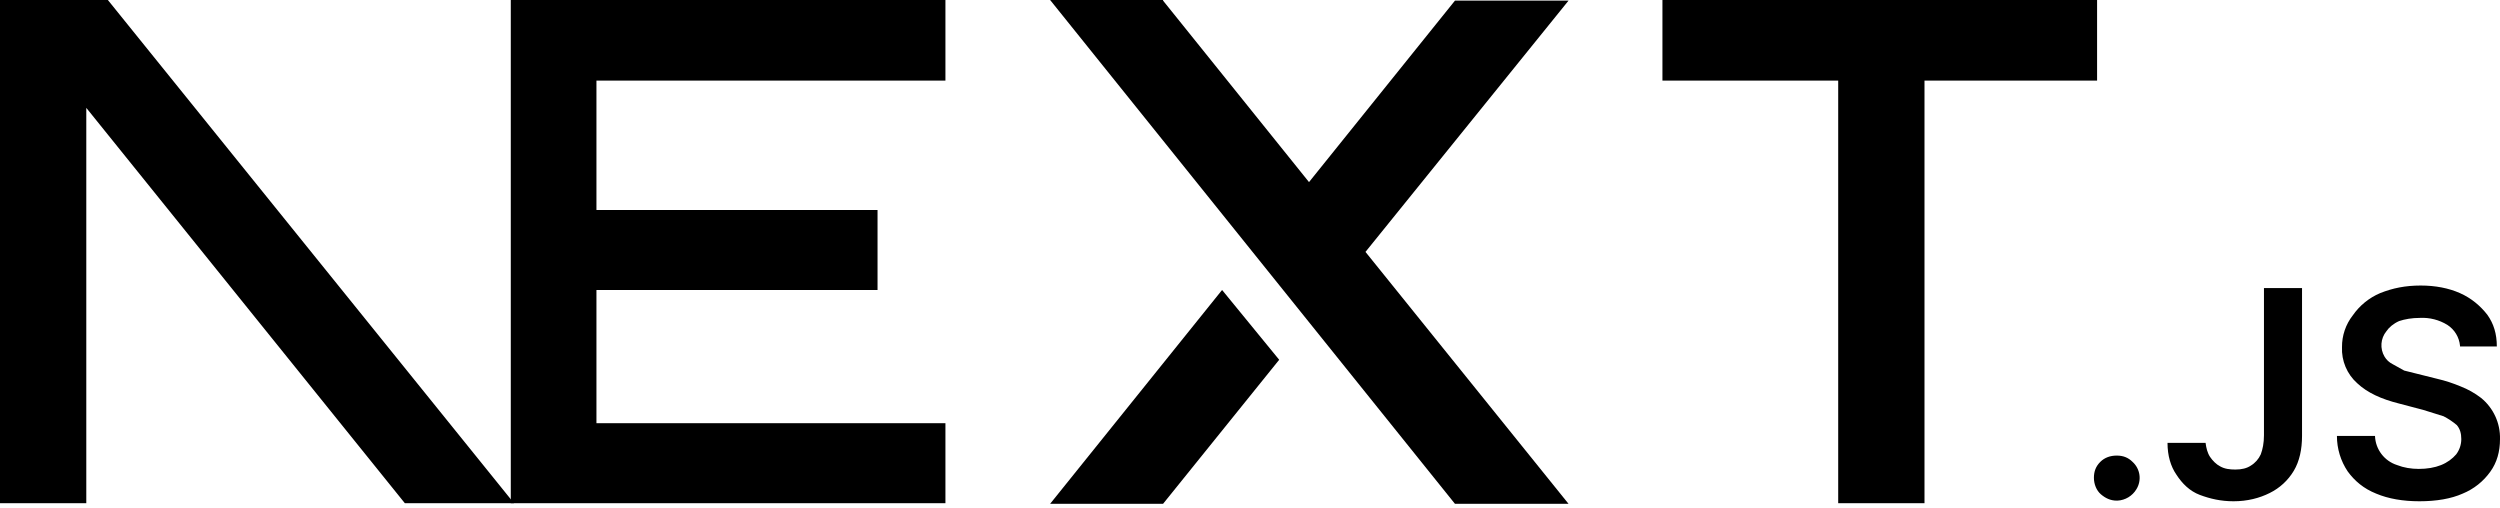
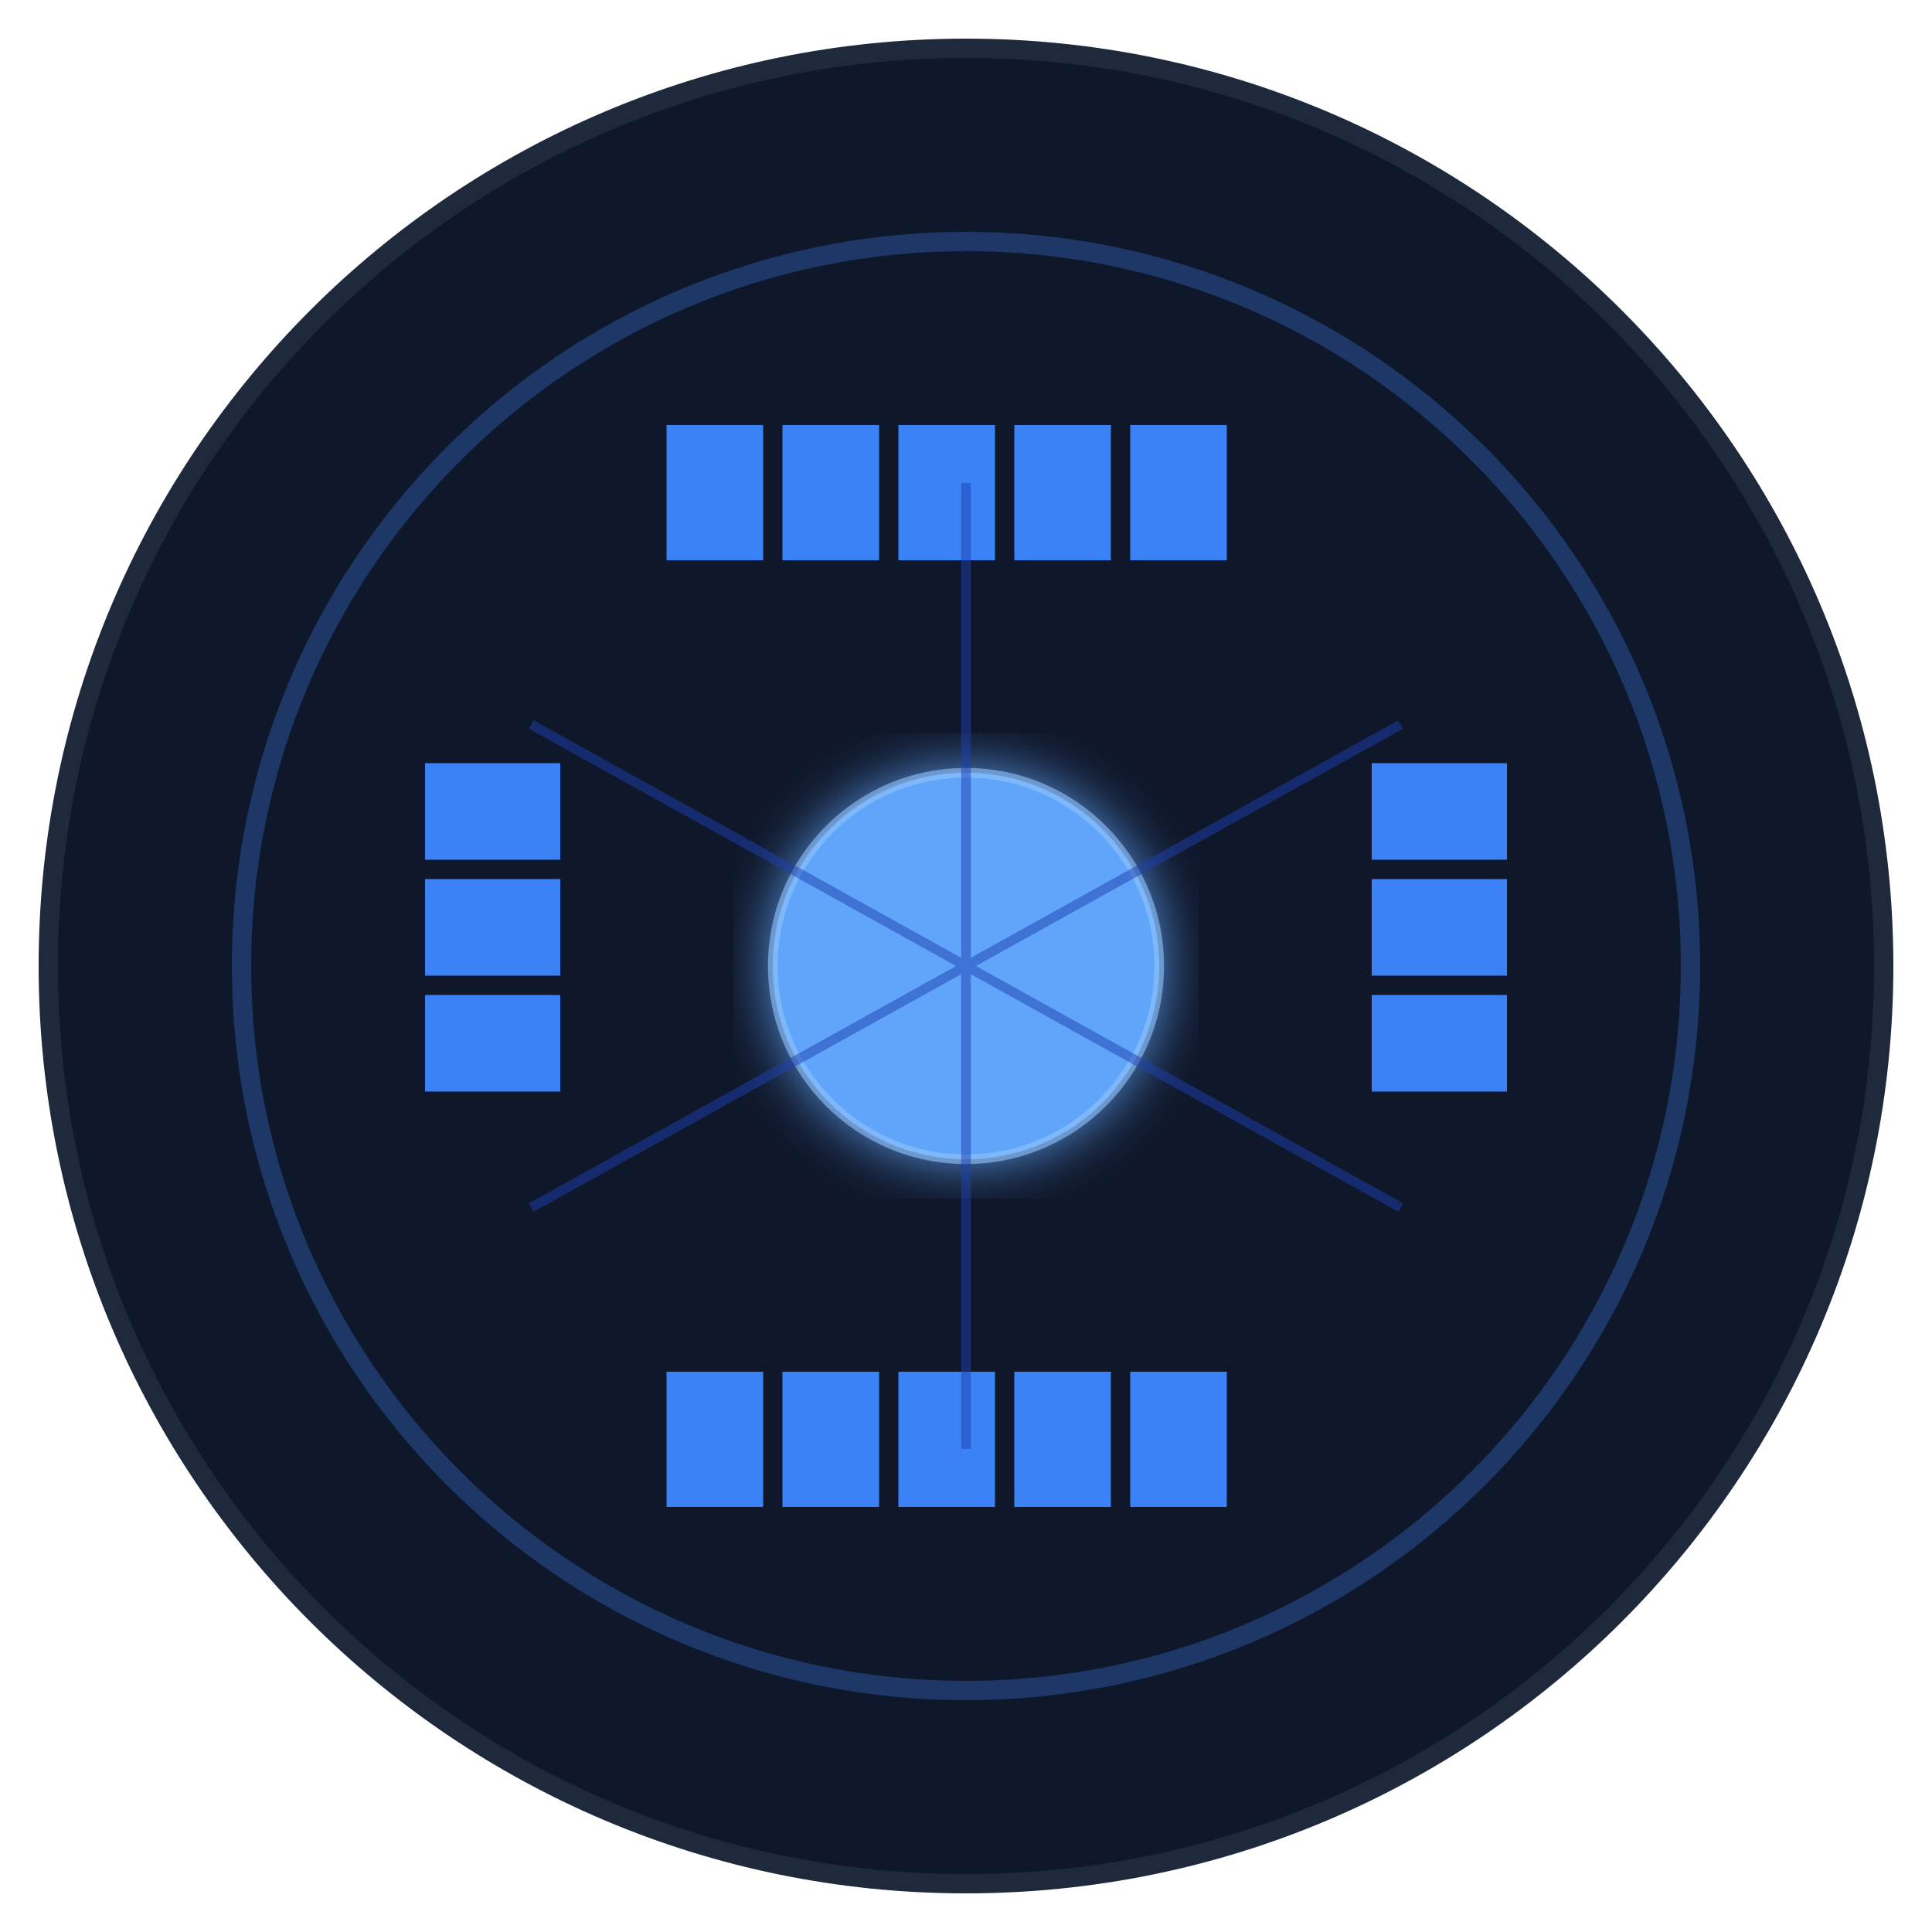
- <svg xmlns="http://www.w3.org/2000/svg" fill="none" viewBox="0 0 394 80">
-   <path fill="#000" d="M262 0h68.5v12.7h-27.2v66.6h-13.6V12.7H262V0ZM149 0v12.7H94v20.4h44.3v12.6H94v21h55v12.6H80.5V0h68.7zm34.3 0h-17.8l63.8 79.4h17.9l-32-39.7 32-39.6h-17.9l-23 28.6-23-28.6zm18.3 56.7-9-11-27.1 33.7h17.8l18.3-22.7z" />
-   <path fill="#000" d="M81 79.3 17 0H0v79.3h13.6V17l50.2 62.3H81Zm252.6-.4c-1 0-1.8-.4-2.5-1s-1.1-1.6-1.1-2.6.3-1.8 1-2.5 1.6-1 2.6-1 1.8.3 2.5 1a3.4 3.4 0 0 1 .6 4.3 3.7 3.7 0 0 1-3 1.8zm23.2-33.5h6v23.3c0 2.1-.4 4-1.3 5.5a9.1 9.1 0 0 1-3.8 3.5c-1.6.8-3.5 1.3-5.7 1.3-2 0-3.7-.4-5.3-1s-2.8-1.8-3.7-3.2c-.9-1.3-1.4-3-1.4-5h6c.1.8.3 1.6.7 2.2s1 1.2 1.6 1.5c.7.4 1.5.5 2.4.5 1 0 1.8-.2 2.4-.6a4 4 0 0 0 1.6-1.8c.3-.8.5-1.8.5-3V45.5zm30.9 9.1a4.4 4.4 0 0 0-2-3.3 7.5 7.5 0 0 0-4.3-1.1c-1.3 0-2.4.2-3.3.5-.9.4-1.6 1-2 1.6a3.5 3.5 0 0 0-.3 4c.3.5.7.9 1.3 1.2l1.8 1 2 .5 3.2.8c1.3.3 2.5.7 3.7 1.2a13 13 0 0 1 3.2 1.8 8.1 8.1 0 0 1 3 6.5c0 2-.5 3.7-1.5 5.1a10 10 0 0 1-4.4 3.5c-1.8.8-4.1 1.2-6.8 1.2-2.6 0-4.9-.4-6.8-1.2-2-.8-3.4-2-4.5-3.5a10 10 0 0 1-1.7-5.6h6a5 5 0 0 0 3.5 4.6c1 .4 2.2.6 3.4.6 1.3 0 2.5-.2 3.5-.6 1-.4 1.8-1 2.4-1.7a4 4 0 0 0 .8-2.4c0-.9-.2-1.6-.7-2.2a11 11 0 0 0-2.1-1.4l-3.2-1-3.8-1c-2.8-.7-5-1.7-6.6-3.2a7.2 7.2 0 0 1-2.4-5.7 8 8 0 0 1 1.7-5 10 10 0 0 1 4.3-3.5c2-.8 4-1.2 6.4-1.2 2.3 0 4.4.4 6.2 1.2 1.8.8 3.2 2 4.3 3.4 1 1.4 1.5 3 1.5 5h-5.8z" />
+ <svg xmlns="http://www.w3.org/2000/svg" viewBox="0 0 200 200" fill="none">
+   <circle cx="100" cy="100" r="95" fill="#0f172a" stroke="#1e293b" stroke-width="2" />
+   <circle cx="100" cy="100" r="75" fill="none" stroke="#3b82f6" stroke-width="2" opacity="0.3" />
+   <circle cx="100" cy="100" r="20" fill="#60a5fa" filter="url(#glow)" />
+   <circle cx="100" cy="100" r="20" fill="none" stroke="#93c5fd" stroke-width="1" opacity="0.6" />
+   <g stroke="#3b82f6" stroke-width="2" fill="none">
+     <rect x="70" y="45" width="8" height="12" fill="#3b82f6" />
+     <rect x="82" y="45" width="8" height="12" fill="#3b82f6" />
+     <rect x="94" y="45" width="8" height="12" fill="#3b82f6" />
+     <rect x="106" y="45" width="8" height="12" fill="#3b82f6" />
+     <rect x="118" y="45" width="8" height="12" fill="#3b82f6" />
+     <rect x="70" y="143" width="8" height="12" fill="#3b82f6" />
+     <rect x="82" y="143" width="8" height="12" fill="#3b82f6" />
+     <rect x="94" y="143" width="8" height="12" fill="#3b82f6" />
+     <rect x="106" y="143" width="8" height="12" fill="#3b82f6" />
+     <rect x="118" y="143" width="8" height="12" fill="#3b82f6" />
+     <rect x="45" y="80" width="12" height="8" fill="#3b82f6" />
+     <rect x="45" y="92" width="12" height="8" fill="#3b82f6" />
+     <rect x="45" y="104" width="12" height="8" fill="#3b82f6" />
+     <rect x="143" y="80" width="12" height="8" fill="#3b82f6" />
+     <rect x="143" y="92" width="12" height="8" fill="#3b82f6" />
+     <rect x="143" y="104" width="12" height="8" fill="#3b82f6" />
+   </g>
+   <g stroke="#1e40af" stroke-width="1" opacity="0.5">
+     <line x1="100" y1="100" x2="100" y2="50" />
+     <line x1="100" y1="100" x2="145" y2="75" />
+     <line x1="100" y1="100" x2="145" y2="125" />
+     <line x1="100" y1="100" x2="100" y2="150" />
+     <line x1="100" y1="100" x2="55" y2="75" />
+     <line x1="100" y1="100" x2="55" y2="125" />
+   </g>
+   <defs>
+     <filter id="glow">
+       <feGaussianBlur stdDeviation="3" result="coloredBlur" />
+       <feMerge>
+         <feMergeNode in="coloredBlur" />
+         <feMergeNode in="SourceGraphic" />
+       </feMerge>
+     </filter>
+   </defs>
</svg>
